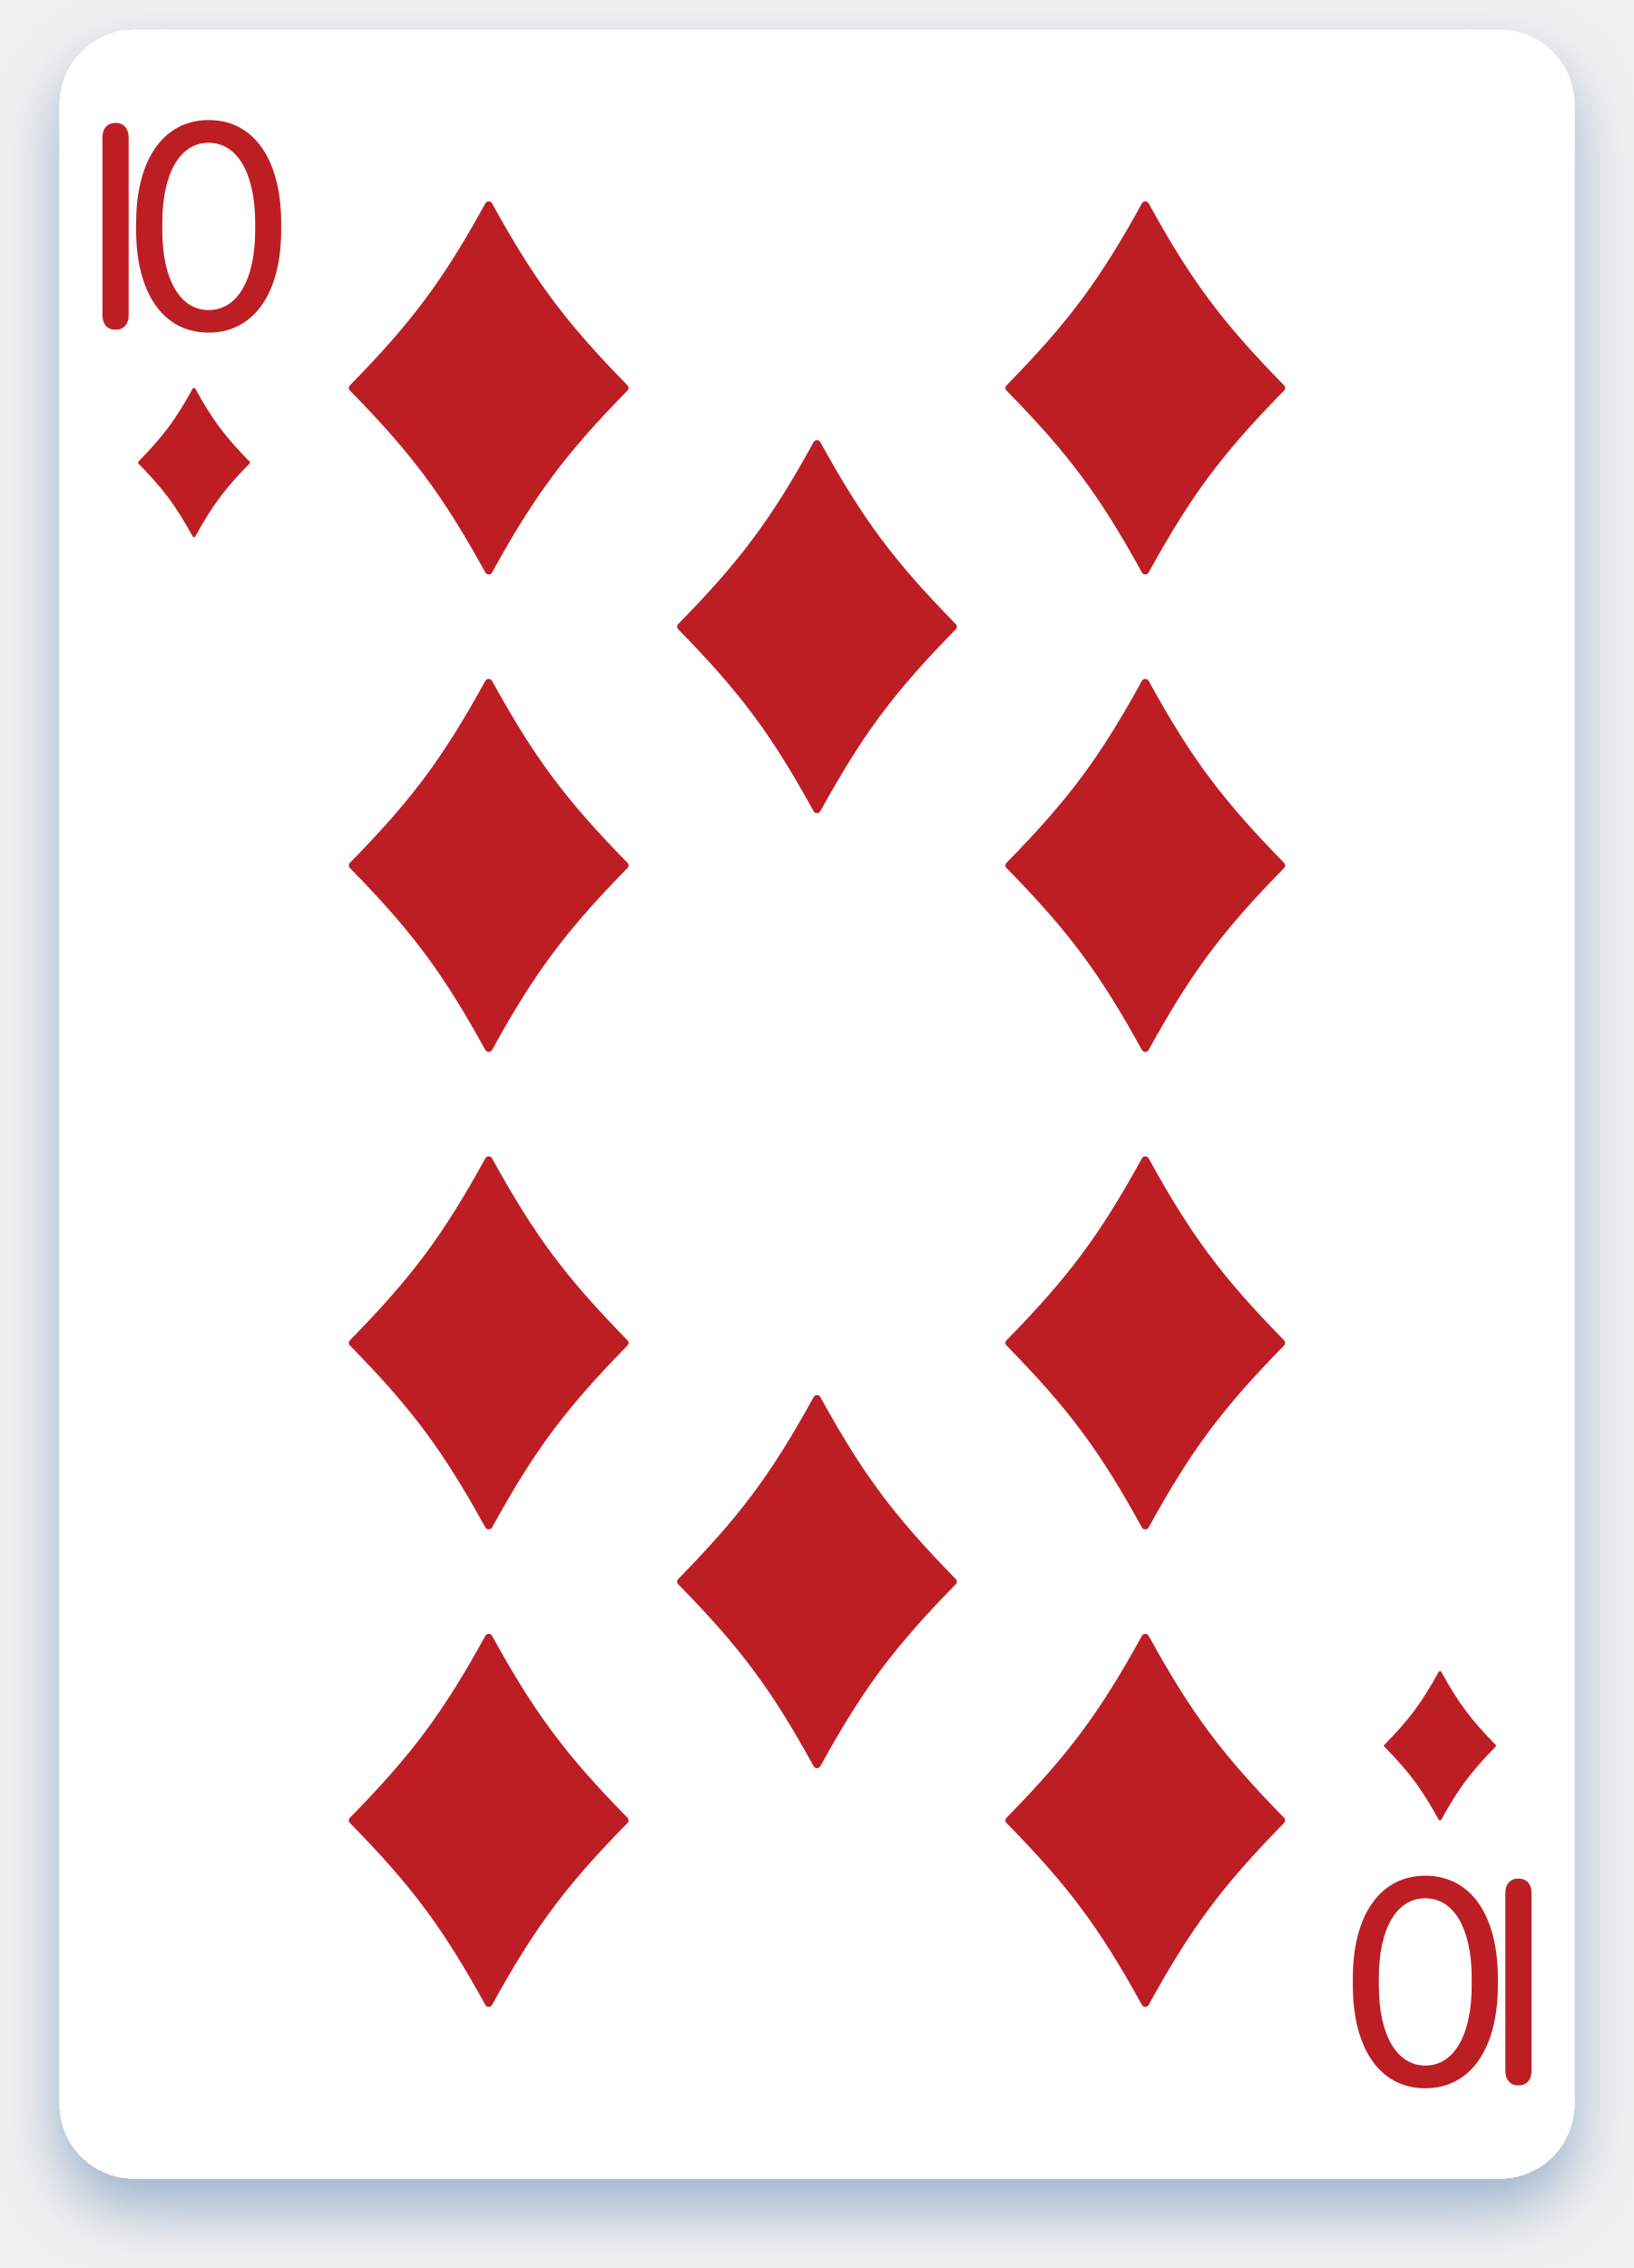
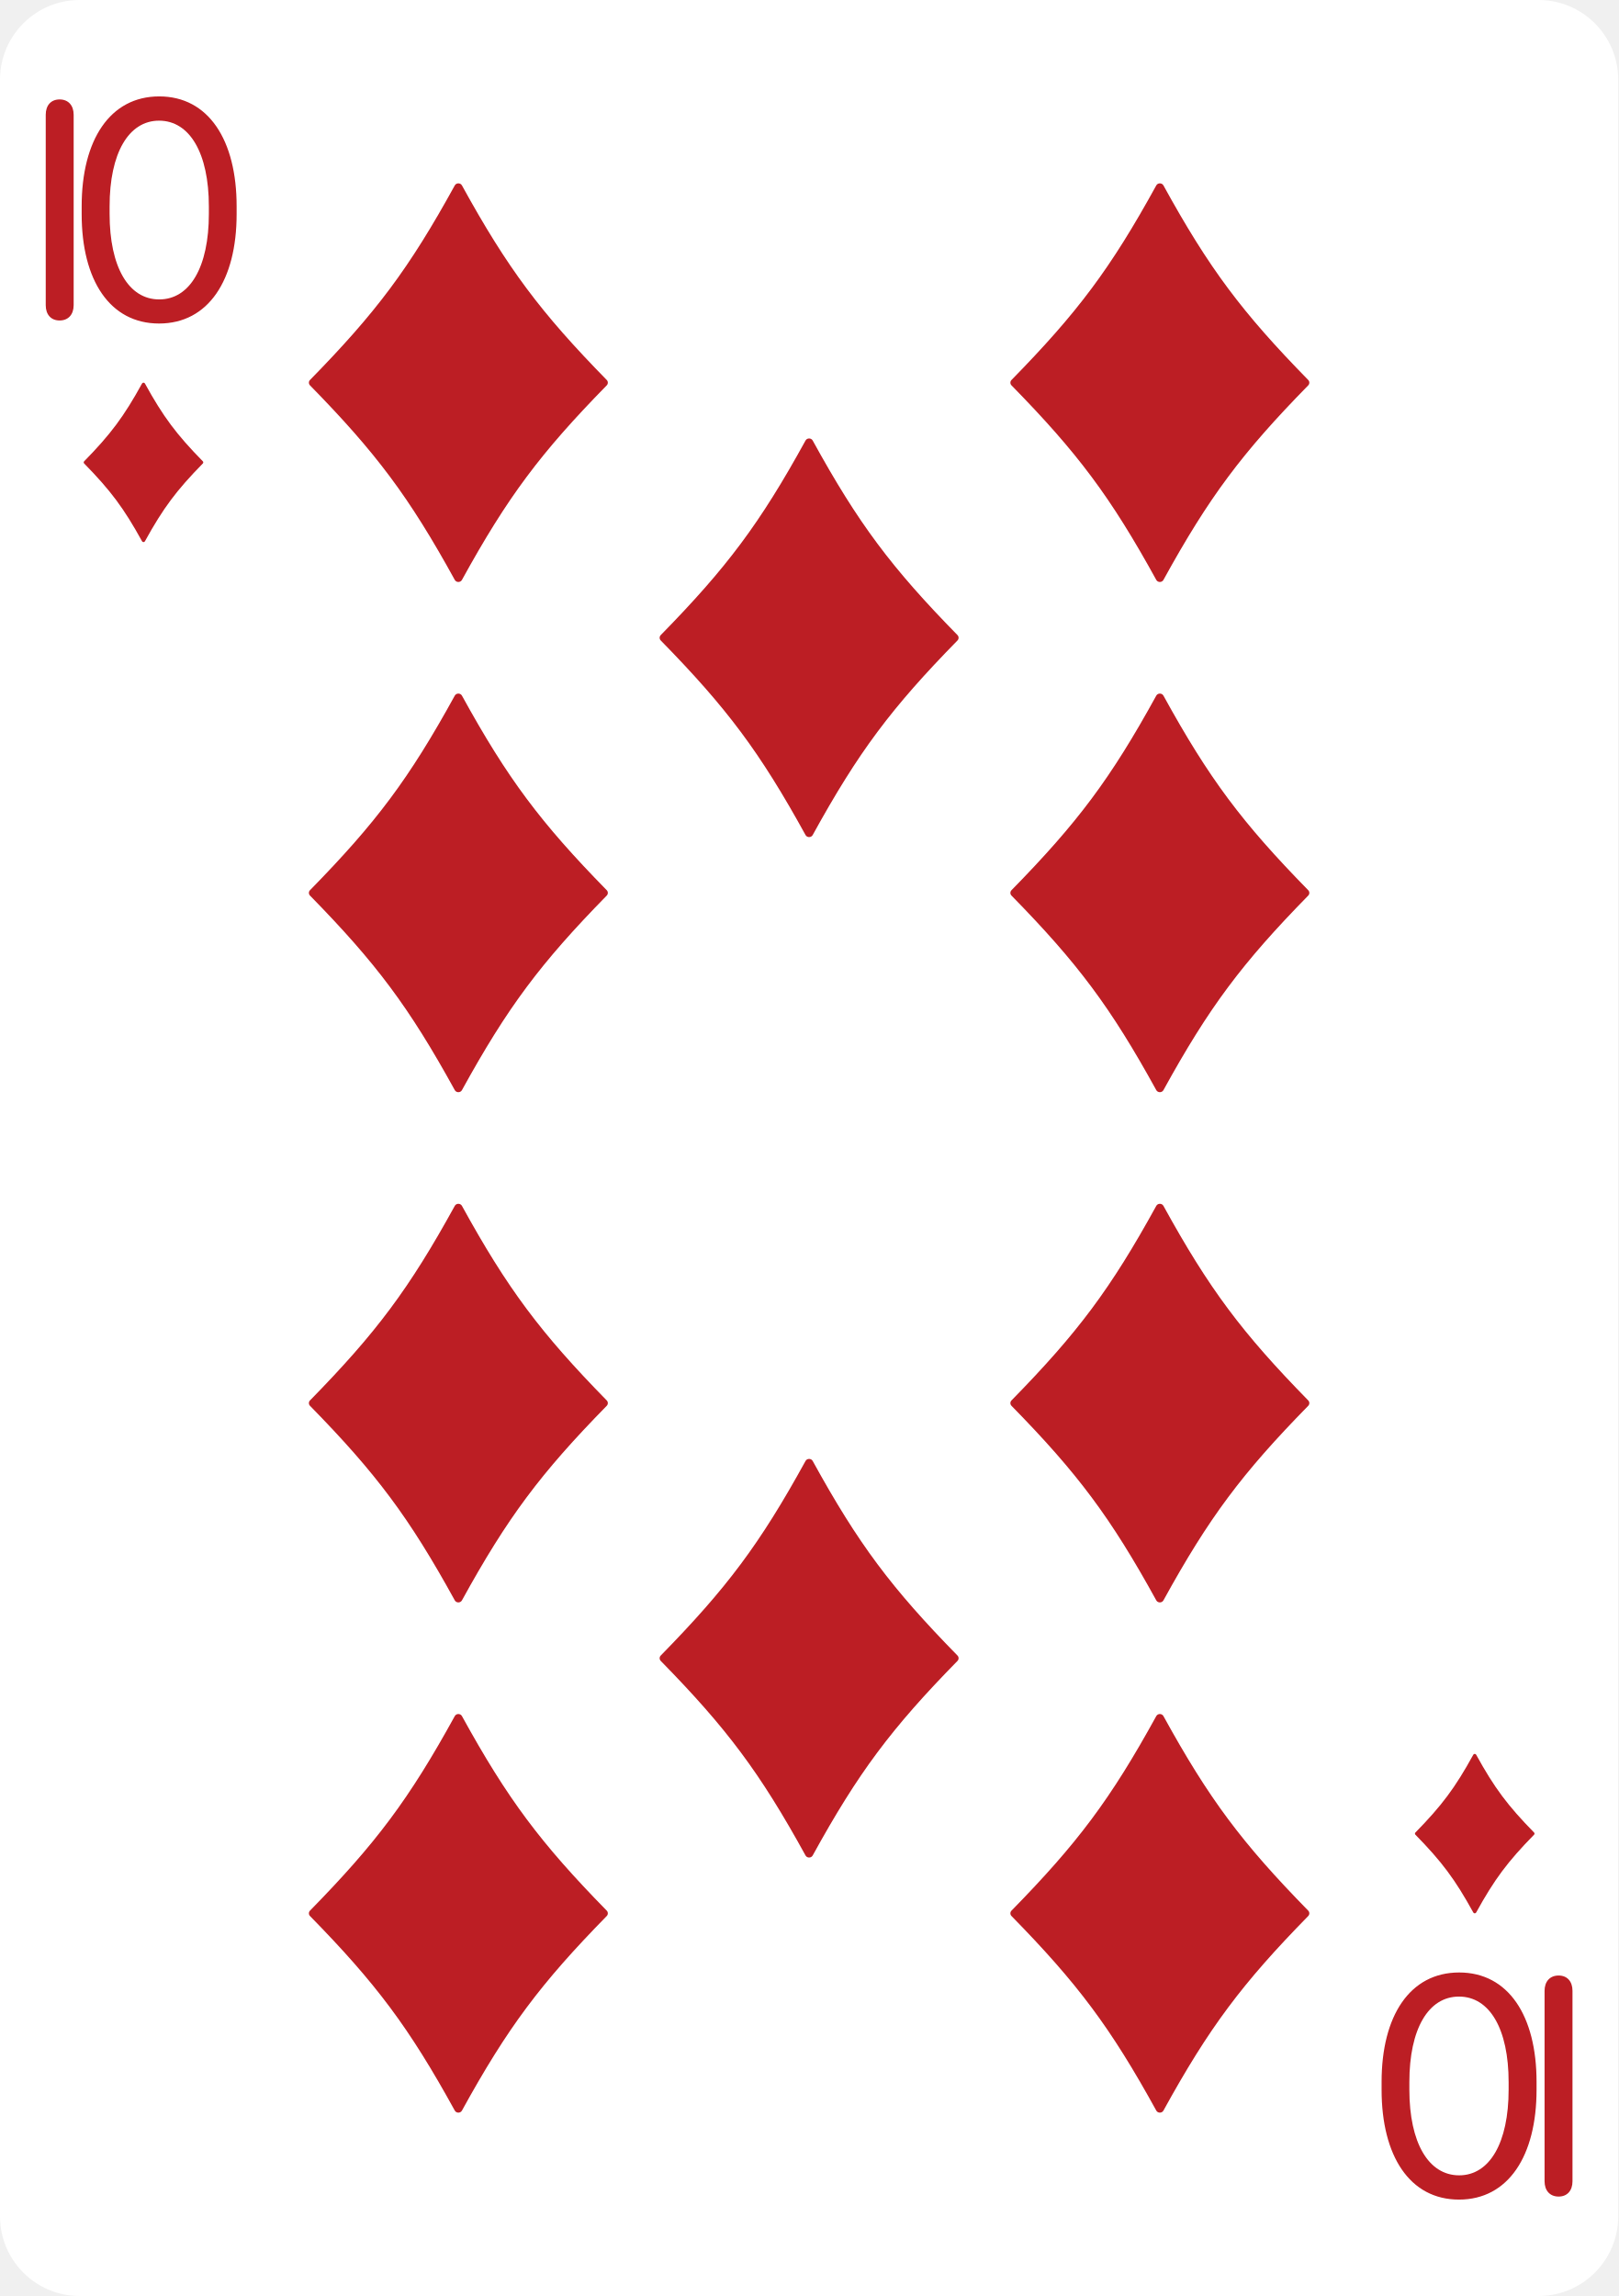
- <svg xmlns="http://www.w3.org/2000/svg" width="219" height="304" viewBox="0 0 219 304" fill="none">
-   <g filter="url(#filter0_d_102_707)">
-     <g clip-path="url(#clip0_102_707)">
-       <rect x="8" y="4" width="203" height="288" rx="10" fill="white" />
-       <path d="M15.479 44.2C14.398 44.2 13.737 43.459 13.737 42.278V18.395C13.737 17.214 14.398 16.473 15.479 16.473C16.56 16.473 17.24 17.214 17.24 18.395V42.278C17.24 43.459 16.56 44.2 15.479 44.2ZM18.245 30.867V29.866C18.245 21.578 21.789 16.093 27.975 16.093C34.161 16.093 37.684 21.578 37.684 29.866V30.867C37.684 39.135 34.141 44.581 27.955 44.581C21.789 44.581 18.245 39.155 18.245 30.867ZM21.749 29.886V30.827C21.749 37.494 24.131 41.558 27.975 41.558C31.819 41.558 34.201 37.494 34.201 30.827V29.886C34.201 23.22 31.799 19.136 27.955 19.136C24.131 19.136 21.749 23.22 21.749 29.886Z" fill="#BC1E24" />
-       <path d="M26.18 52.104C26.104 51.965 25.896 51.965 25.82 52.104C23.526 56.272 21.872 58.478 18.555 61.865C18.482 61.94 18.482 62.06 18.555 62.135C21.872 65.522 23.526 67.728 25.82 71.896C25.896 72.035 26.104 72.035 26.18 71.896C28.474 67.728 30.128 65.522 33.445 62.135C33.518 62.06 33.518 61.94 33.445 61.865C30.128 58.478 28.474 56.272 26.18 52.104Z" fill="#BC1E24" />
-       <path d="M203.521 251.8C204.602 251.8 205.263 252.541 205.263 253.722L205.263 277.605C205.263 278.786 204.602 279.527 203.521 279.527C202.44 279.527 201.76 278.786 201.76 277.605L201.76 253.722C201.76 252.541 202.44 251.8 203.521 251.8ZM200.755 265.133L200.755 266.134C200.755 274.422 197.211 279.907 191.025 279.907C184.839 279.907 181.316 274.422 181.316 266.134L181.316 265.133C181.316 256.865 184.859 251.419 191.045 251.419C197.211 251.419 200.755 256.845 200.755 265.133ZM197.251 266.114L197.251 265.173C197.251 258.506 194.869 254.442 191.025 254.442C187.181 254.442 184.799 258.506 184.799 265.173L184.799 266.114C184.799 272.78 187.201 276.864 191.045 276.864C194.869 276.864 197.251 272.78 197.251 266.114Z" fill="#BC1E24" />
-       <path d="M192.82 243.896C192.896 244.035 193.104 244.035 193.18 243.896C195.474 239.728 197.128 237.522 200.445 234.135C200.518 234.06 200.518 233.94 200.445 233.865C197.128 230.478 195.474 228.272 193.18 224.104C193.104 223.965 192.896 223.965 192.82 224.104C190.526 228.272 188.872 230.478 185.555 233.865C185.482 233.94 185.482 234.06 185.555 234.135C188.872 237.522 190.526 239.728 192.82 243.896Z" fill="#BC1E24" />
-       <path d="M65.95 27.26C65.759 26.913 65.241 26.913 65.05 27.26C59.316 37.681 55.181 43.196 46.888 51.662C46.704 51.85 46.704 52.15 46.888 52.338C55.181 60.804 59.316 66.319 65.05 76.74C65.241 77.087 65.759 77.087 65.95 76.74C71.684 66.319 75.82 60.804 84.112 52.338C84.296 52.15 84.296 51.85 84.112 51.662C75.82 43.196 71.684 37.681 65.95 27.26Z" fill="#BC1E24" />
-       <path d="M65.95 219.26C65.759 218.913 65.241 218.913 65.05 219.26C59.316 229.681 55.181 235.196 46.888 243.662C46.704 243.85 46.704 244.15 46.888 244.338C55.181 252.804 59.316 258.319 65.05 268.74C65.241 269.087 65.759 269.087 65.95 268.74C71.684 258.319 75.82 252.804 84.112 244.338C84.296 244.15 84.296 243.85 84.112 243.662C75.82 235.196 71.684 229.681 65.95 219.26Z" fill="#BC1E24" />
-       <path d="M153.95 27.26C153.759 26.913 153.241 26.913 153.05 27.26C147.316 37.681 143.181 43.196 134.888 51.662C134.704 51.85 134.704 52.15 134.888 52.338C143.181 60.804 147.316 66.319 153.05 76.74C153.241 77.087 153.759 77.087 153.95 76.74C159.684 66.319 163.819 60.804 172.112 52.338C172.296 52.15 172.296 51.85 172.112 51.662C163.819 43.196 159.684 37.681 153.95 27.26Z" fill="#BC1E24" />
-       <path d="M65.95 91.26C65.759 90.913 65.241 90.913 65.05 91.26C59.316 101.681 55.181 107.196 46.888 115.662C46.704 115.85 46.704 116.15 46.888 116.338C55.181 124.804 59.316 130.319 65.05 140.74C65.241 141.087 65.759 141.087 65.95 140.74C71.684 130.319 75.82 124.804 84.112 116.338C84.296 116.15 84.296 115.85 84.112 115.662C75.82 107.196 71.684 101.681 65.95 91.26Z" fill="#BC1E24" />
-       <path d="M65.95 155.26C65.759 154.913 65.241 154.913 65.05 155.26C59.316 165.681 55.181 171.196 46.888 179.662C46.704 179.85 46.704 180.15 46.888 180.338C55.181 188.804 59.316 194.319 65.05 204.74C65.241 205.087 65.759 205.087 65.95 204.74C71.684 194.319 75.82 188.804 84.112 180.338C84.296 180.15 84.296 179.85 84.112 179.662C75.82 171.196 71.684 165.681 65.95 155.26Z" fill="#BC1E24" />
-       <path d="M153.95 91.26C153.759 90.913 153.241 90.913 153.05 91.26C147.316 101.681 143.181 107.196 134.888 115.662C134.704 115.85 134.704 116.15 134.888 116.338C143.181 124.804 147.316 130.319 153.05 140.74C153.241 141.087 153.759 141.087 153.95 140.74C159.684 130.319 163.819 124.804 172.112 116.338C172.296 116.15 172.296 115.85 172.112 115.662C163.819 107.196 159.684 101.681 153.95 91.26Z" fill="#BC1E24" />
-       <path d="M109.95 59.26C109.759 58.913 109.241 58.913 109.05 59.26C103.316 69.681 99.18 75.195 90.888 83.662C90.704 83.85 90.704 84.15 90.888 84.338C99.18 92.805 103.316 98.319 109.05 108.74C109.241 109.087 109.759 109.087 109.95 108.74C115.684 98.319 119.819 92.805 128.112 84.338C128.296 84.15 128.296 83.85 128.112 83.662C119.819 75.195 115.684 69.681 109.95 59.26Z" fill="#BC1E24" />
-       <path d="M109.95 187.26C109.759 186.913 109.241 186.913 109.05 187.26C103.316 197.681 99.18 203.196 90.888 211.662C90.704 211.85 90.704 212.15 90.888 212.338C99.18 220.804 103.316 226.319 109.05 236.74C109.241 237.087 109.759 237.087 109.95 236.74C115.684 226.319 119.819 220.804 128.112 212.338C128.296 212.15 128.296 211.85 128.112 211.662C119.819 203.196 115.684 197.681 109.95 187.26Z" fill="#BC1E24" />
-       <path d="M153.95 155.26C153.759 154.913 153.241 154.913 153.05 155.26C147.316 165.681 143.181 171.196 134.888 179.662C134.704 179.85 134.704 180.15 134.888 180.338C143.181 188.804 147.316 194.319 153.05 204.74C153.241 205.087 153.759 205.087 153.95 204.74C159.684 194.319 163.819 188.804 172.112 180.338C172.296 180.15 172.296 179.85 172.112 179.662C163.819 171.196 159.684 165.681 153.95 155.26Z" fill="#BC1E24" />
-       <path d="M153.95 219.26C153.759 218.913 153.241 218.913 153.05 219.26C147.316 229.681 143.181 235.196 134.888 243.662C134.704 243.85 134.704 244.15 134.888 244.338C143.181 252.804 147.316 258.319 153.05 268.74C153.241 269.087 153.759 269.087 153.95 268.74C159.684 258.319 163.819 252.804 172.112 244.338C172.296 244.15 172.296 243.85 172.112 243.662C163.819 235.196 159.684 229.681 153.95 219.26Z" fill="#BC1E24" />
-     </g>
+ <svg xmlns="http://www.w3.org/2000/svg" width="203" height="288" viewBox="0 0 203 288" fill="none">
+   <g clip-path="url(#clip0_102_707)">
+     <rect width="203" height="288" rx="10" fill="white" />
+     <path d="M7.479 40.2C6.398 40.2 5.737 39.459 5.737 38.278V14.395C5.737 13.214 6.398 12.473 7.479 12.473C8.56 12.473 9.24 13.214 9.24 14.395V38.278C9.24 39.459 8.56 40.2 7.479 40.2ZM10.245 26.867V25.866C10.245 17.578 13.789 12.093 19.975 12.093C26.161 12.093 29.684 17.578 29.684 25.866V26.867C29.684 35.135 26.141 40.581 19.955 40.581C13.789 40.581 10.245 35.155 10.245 26.867ZM13.749 25.886V26.827C13.749 33.494 16.131 37.558 19.975 37.558C23.819 37.558 26.201 33.494 26.201 26.827V25.886C26.201 19.22 23.799 15.136 19.955 15.136C16.131 15.136 13.749 19.22 13.749 25.886Z" fill="#BC1E24" />
+     <path d="M18.18 48.104C18.104 47.965 17.896 47.965 17.82 48.104C15.526 52.272 13.872 54.478 10.555 57.865C10.482 57.94 10.482 58.06 10.555 58.135C13.872 61.522 15.526 63.728 17.82 67.896C17.896 68.035 18.104 68.035 18.18 67.896C20.474 63.728 22.128 61.522 25.445 58.135C25.518 58.06 25.518 57.94 25.445 57.865C22.128 54.478 20.474 52.272 18.18 48.104Z" fill="#BC1E24" />
+     <path d="M195.521 247.8C196.602 247.8 197.263 248.541 197.263 249.722L197.263 273.605C197.263 274.786 196.602 275.527 195.521 275.527C194.44 275.527 193.76 274.786 193.76 273.605L193.76 249.722C193.76 248.541 194.44 247.8 195.521 247.8ZM192.755 261.133L192.755 262.134C192.755 270.422 189.211 275.907 183.025 275.907C176.839 275.907 173.316 270.422 173.316 262.134L173.316 261.133C173.316 252.865 176.859 247.419 183.045 247.419C189.211 247.419 192.755 252.845 192.755 261.133ZM189.251 262.114L189.251 261.173C189.251 254.506 186.869 250.442 183.025 250.442C179.181 250.442 176.799 254.506 176.799 261.173L176.799 262.114C176.799 268.78 179.201 272.864 183.045 272.864C186.869 272.864 189.251 268.78 189.251 262.114Z" fill="#BC1E24" />
+     <path d="M184.82 239.896C184.896 240.035 185.104 240.035 185.18 239.896C187.474 235.728 189.128 233.522 192.445 230.135C192.518 230.06 192.518 229.94 192.445 229.865C189.128 226.478 187.474 224.272 185.18 220.104C185.104 219.965 184.896 219.965 184.82 220.104C182.526 224.272 180.872 226.478 177.555 229.865C177.482 229.94 177.482 230.06 177.555 230.135C180.872 233.522 182.526 235.728 184.82 239.896Z" fill="#BC1E24" />
+     <path d="M57.95 23.26C57.759 22.913 57.241 22.913 57.05 23.26C51.316 33.681 47.181 39.196 38.888 47.662C38.704 47.85 38.704 48.15 38.888 48.338C47.181 56.804 51.316 62.319 57.05 72.74C57.241 73.087 57.759 73.087 57.95 72.74C63.684 62.319 67.82 56.804 76.112 48.338C76.296 48.15 76.296 47.85 76.112 47.662C67.82 39.196 63.684 33.681 57.95 23.26Z" fill="#BC1E24" />
+     <path d="M57.95 215.26C57.759 214.913 57.241 214.913 57.05 215.26C51.316 225.681 47.181 231.196 38.888 239.662C38.704 239.85 38.704 240.15 38.888 240.338C47.181 248.804 51.316 254.319 57.05 264.74C57.241 265.087 57.759 265.087 57.95 264.74C63.684 254.319 67.82 248.804 76.112 240.338C76.296 240.15 76.296 239.85 76.112 239.662C67.82 231.196 63.684 225.681 57.95 215.26Z" fill="#BC1E24" />
+     <path d="M145.95 23.26C145.759 22.913 145.241 22.913 145.05 23.26C139.316 33.681 135.181 39.196 126.888 47.662C126.704 47.85 126.704 48.15 126.888 48.338C135.181 56.804 139.316 62.319 145.05 72.74C145.241 73.087 145.759 73.087 145.95 72.74C151.684 62.319 155.819 56.804 164.112 48.338C164.296 48.15 164.296 47.85 164.112 47.662C155.819 39.196 151.684 33.681 145.95 23.26Z" fill="#BC1E24" />
+     <path d="M57.95 87.26C57.759 86.913 57.241 86.913 57.05 87.26C51.316 97.681 47.181 103.196 38.888 111.662C38.704 111.85 38.704 112.15 38.888 112.338C47.181 120.804 51.316 126.319 57.05 136.74C57.241 137.087 57.759 137.087 57.95 136.74C63.684 126.319 67.82 120.804 76.112 112.338C76.296 112.15 76.296 111.85 76.112 111.662C67.82 103.196 63.684 97.681 57.95 87.26Z" fill="#BC1E24" />
+     <path d="M57.95 151.26C57.759 150.913 57.241 150.913 57.05 151.26C51.316 161.681 47.181 167.196 38.888 175.662C38.704 175.85 38.704 176.15 38.888 176.338C47.181 184.804 51.316 190.319 57.05 200.74C57.241 201.087 57.759 201.087 57.95 200.74C63.684 190.319 67.82 184.804 76.112 176.338C76.296 176.15 76.296 175.85 76.112 175.662C67.82 167.196 63.684 161.681 57.95 151.26Z" fill="#BC1E24" />
+     <path d="M145.95 87.26C145.759 86.913 145.241 86.913 145.05 87.26C139.316 97.681 135.181 103.196 126.888 111.662C126.704 111.85 126.704 112.15 126.888 112.338C135.181 120.804 139.316 126.319 145.05 136.74C145.241 137.087 145.759 137.087 145.95 136.74C151.684 126.319 155.819 120.804 164.112 112.338C164.296 112.15 164.296 111.85 164.112 111.662C155.819 103.196 151.684 97.681 145.95 87.26Z" fill="#BC1E24" />
+     <path d="M101.95 55.26C101.759 54.913 101.241 54.913 101.05 55.26C95.316 65.681 91.18 71.195 82.888 79.662C82.704 79.85 82.704 80.15 82.888 80.338C91.18 88.805 95.316 94.319 101.05 104.74C101.241 105.087 101.759 105.087 101.95 104.74C107.684 94.319 111.819 88.805 120.112 80.338C120.296 80.15 120.296 79.85 120.112 79.662C111.819 71.195 107.684 65.681 101.95 55.26Z" fill="#BC1E24" />
+     <path d="M101.95 183.26C101.759 182.913 101.241 182.913 101.05 183.26C95.316 193.681 91.18 199.196 82.888 207.662C82.704 207.85 82.704 208.15 82.888 208.338C91.18 216.804 95.316 222.319 101.05 232.74C101.241 233.087 101.759 233.087 101.95 232.74C107.684 222.319 111.819 216.804 120.112 208.338C120.296 208.15 120.296 207.85 120.112 207.662C111.819 199.196 107.684 193.681 101.95 183.26Z" fill="#BC1E24" />
+     <path d="M145.95 151.26C145.759 150.913 145.241 150.913 145.05 151.26C139.316 161.681 135.181 167.196 126.888 175.662C126.704 175.85 126.704 176.15 126.888 176.338C135.181 184.804 139.316 190.319 145.05 200.74C145.241 201.087 145.759 201.087 145.95 200.74C151.684 190.319 155.819 184.804 164.112 176.338C164.296 176.15 164.296 175.85 164.112 175.662C155.819 167.196 151.684 161.681 145.95 151.26Z" fill="#BC1E24" />
+     <path d="M145.95 215.26C145.759 214.913 145.241 214.913 145.05 215.26C139.316 225.681 135.181 231.196 126.888 239.662C126.704 239.85 126.704 240.15 126.888 240.338C135.181 248.804 139.316 254.319 145.05 264.74C145.241 265.087 145.759 265.087 145.95 264.74C151.684 254.319 155.819 248.804 164.112 240.338C164.296 240.15 164.296 239.85 164.112 239.662C155.819 231.196 151.684 225.681 145.95 215.26Z" fill="#BC1E24" />
  </g>
  <defs>
-     <filter id="filter0_d_102_707" x="0" y="0" width="219" height="304" filterUnits="userSpaceOnUse" color-interpolation-filters="sRGB">
-       <feFlood flood-opacity="0" result="BackgroundImageFix" />
-       <feColorMatrix in="SourceAlpha" type="matrix" values="0 0 0 0 0 0 0 0 0 0 0 0 0 0 0 0 0 0 127 0" result="hardAlpha" />
-       <feOffset dy="4" />
-       <feGaussianBlur stdDeviation="4" />
-       <feComposite in2="hardAlpha" operator="out" />
-       <feColorMatrix type="matrix" values="0 0 0 0 0.615 0 0 0 0 0.701 0 0 0 0 0.806 0 0 0 1 0" />
-       <feBlend mode="normal" in2="BackgroundImageFix" result="effect1_dropShadow_102_707" />
-       <feBlend mode="normal" in="SourceGraphic" in2="effect1_dropShadow_102_707" result="shape" />
-     </filter>
    <clipPath id="clip0_102_707">
-       <rect x="8" y="4" width="203" height="288" rx="10" fill="white" />
+       <rect width="203" height="288" rx="10" fill="white" />
    </clipPath>
  </defs>
</svg>
